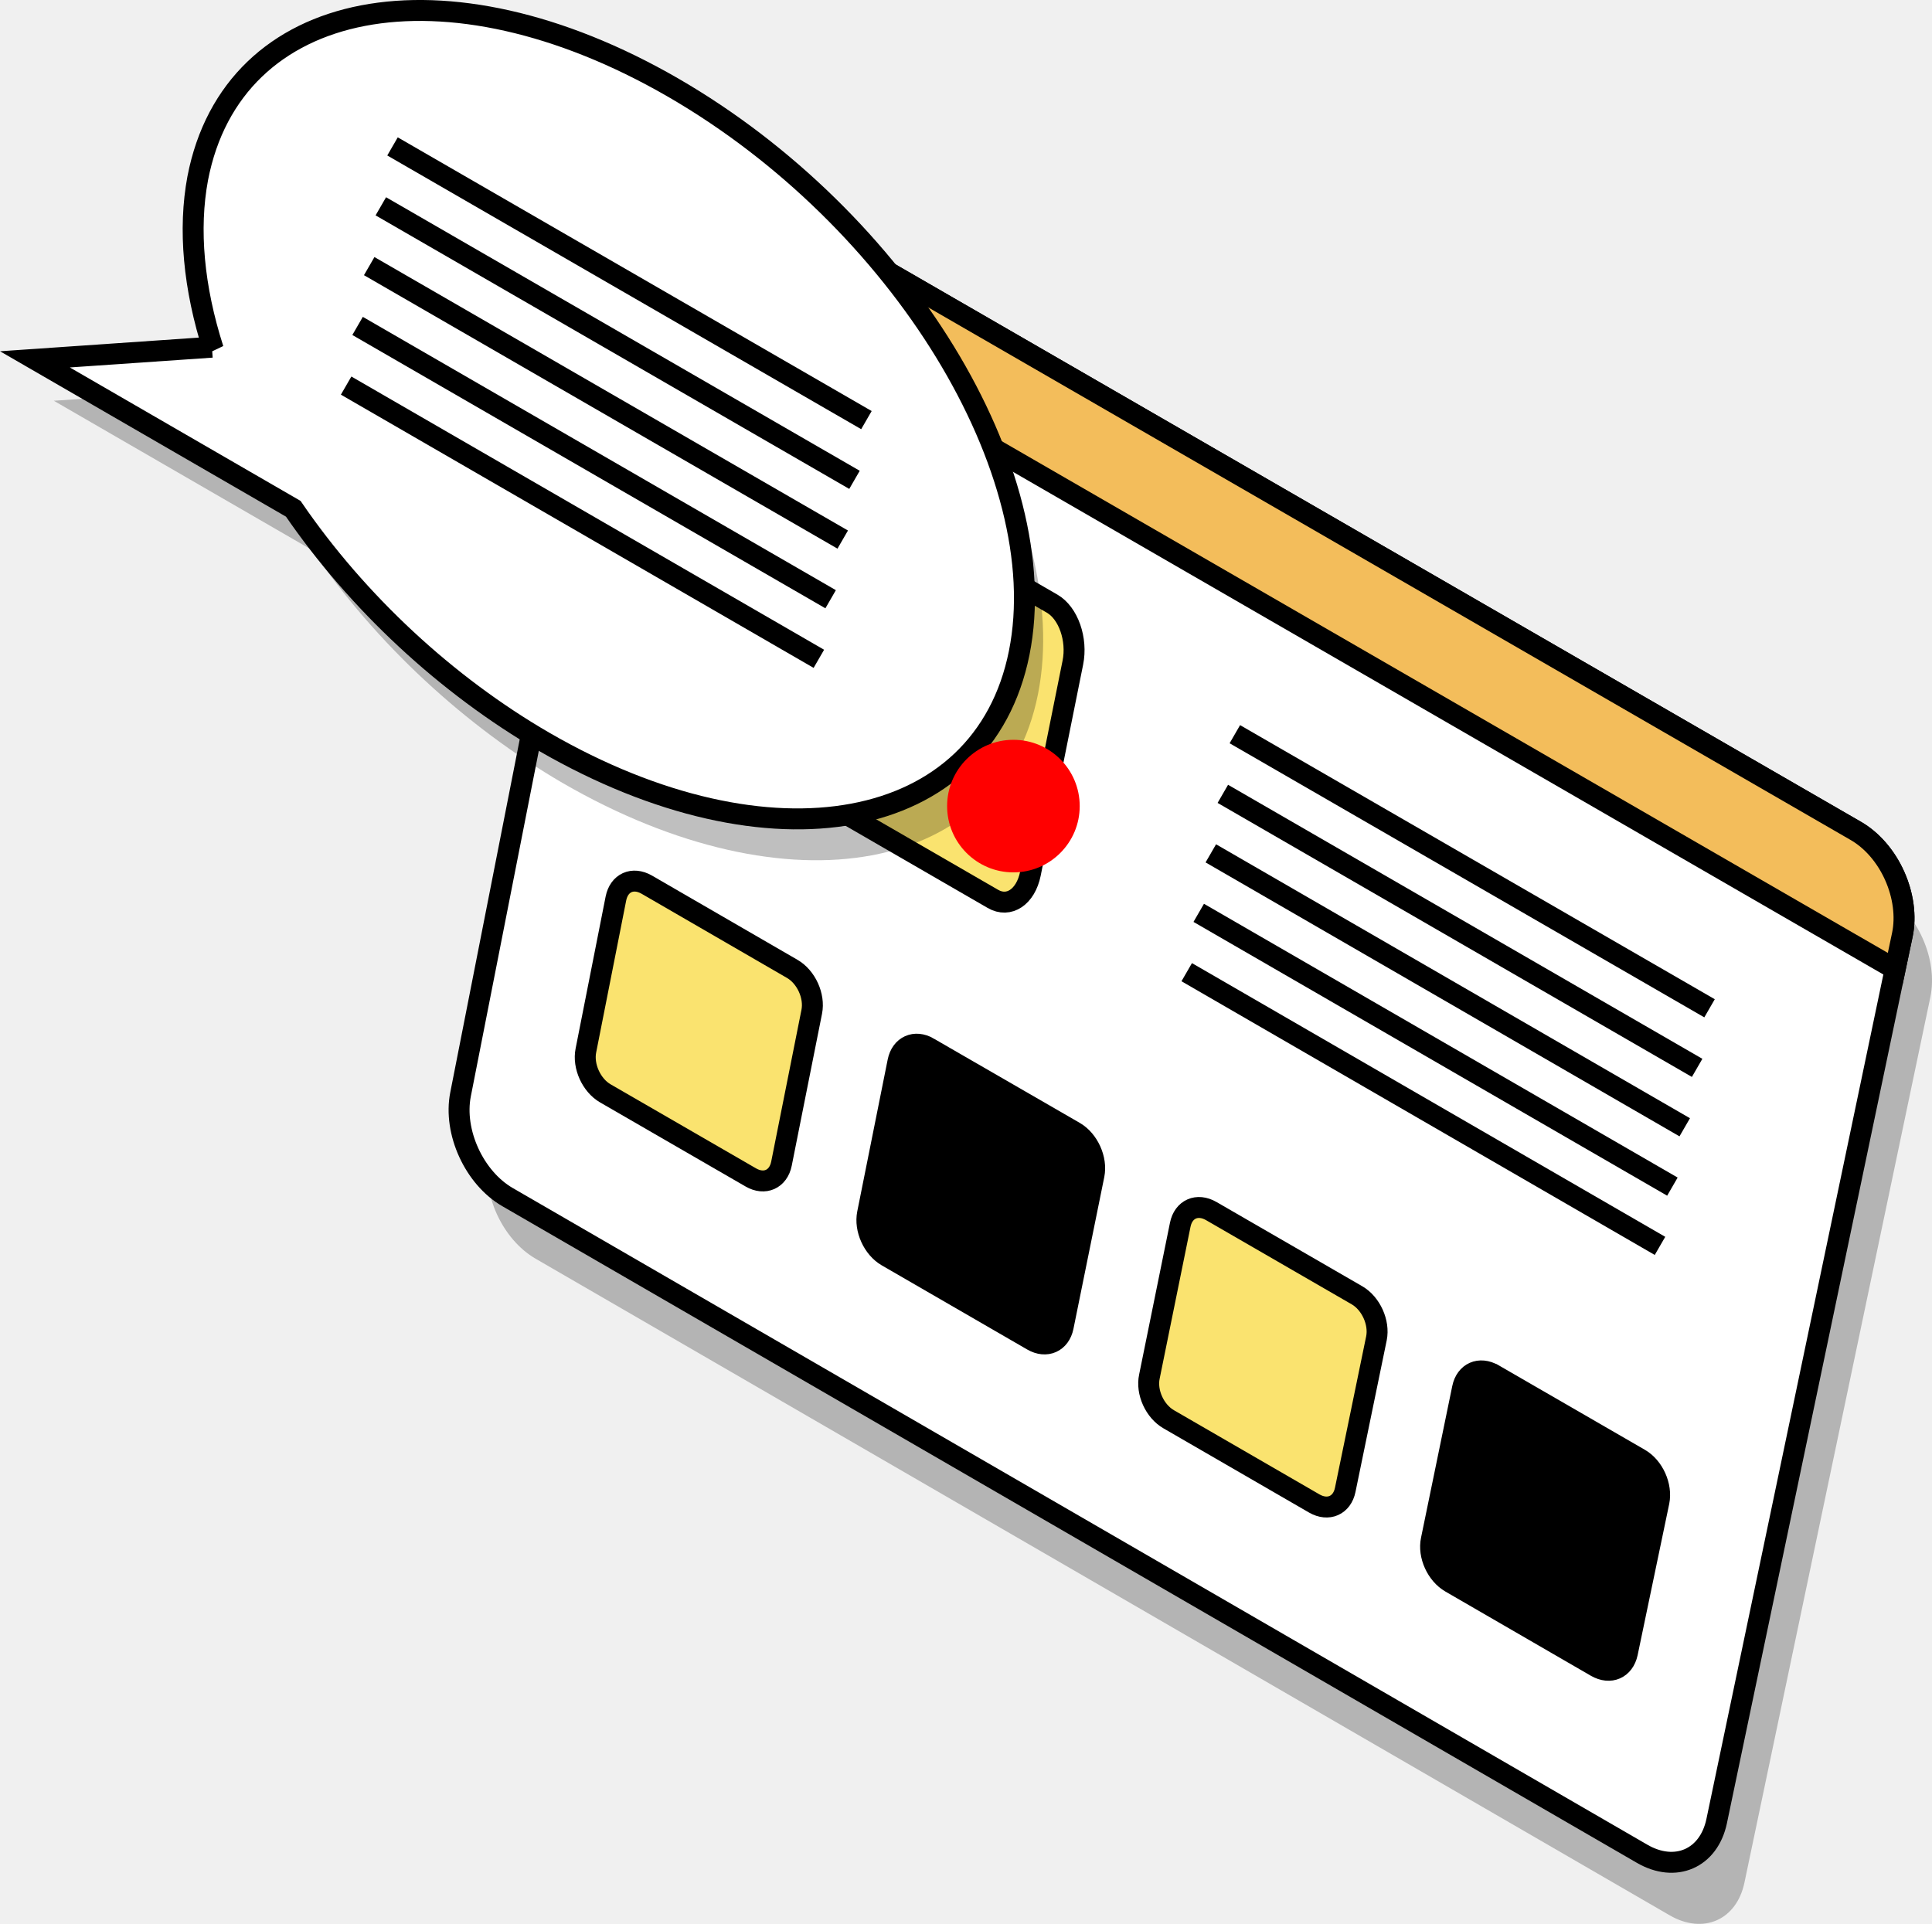
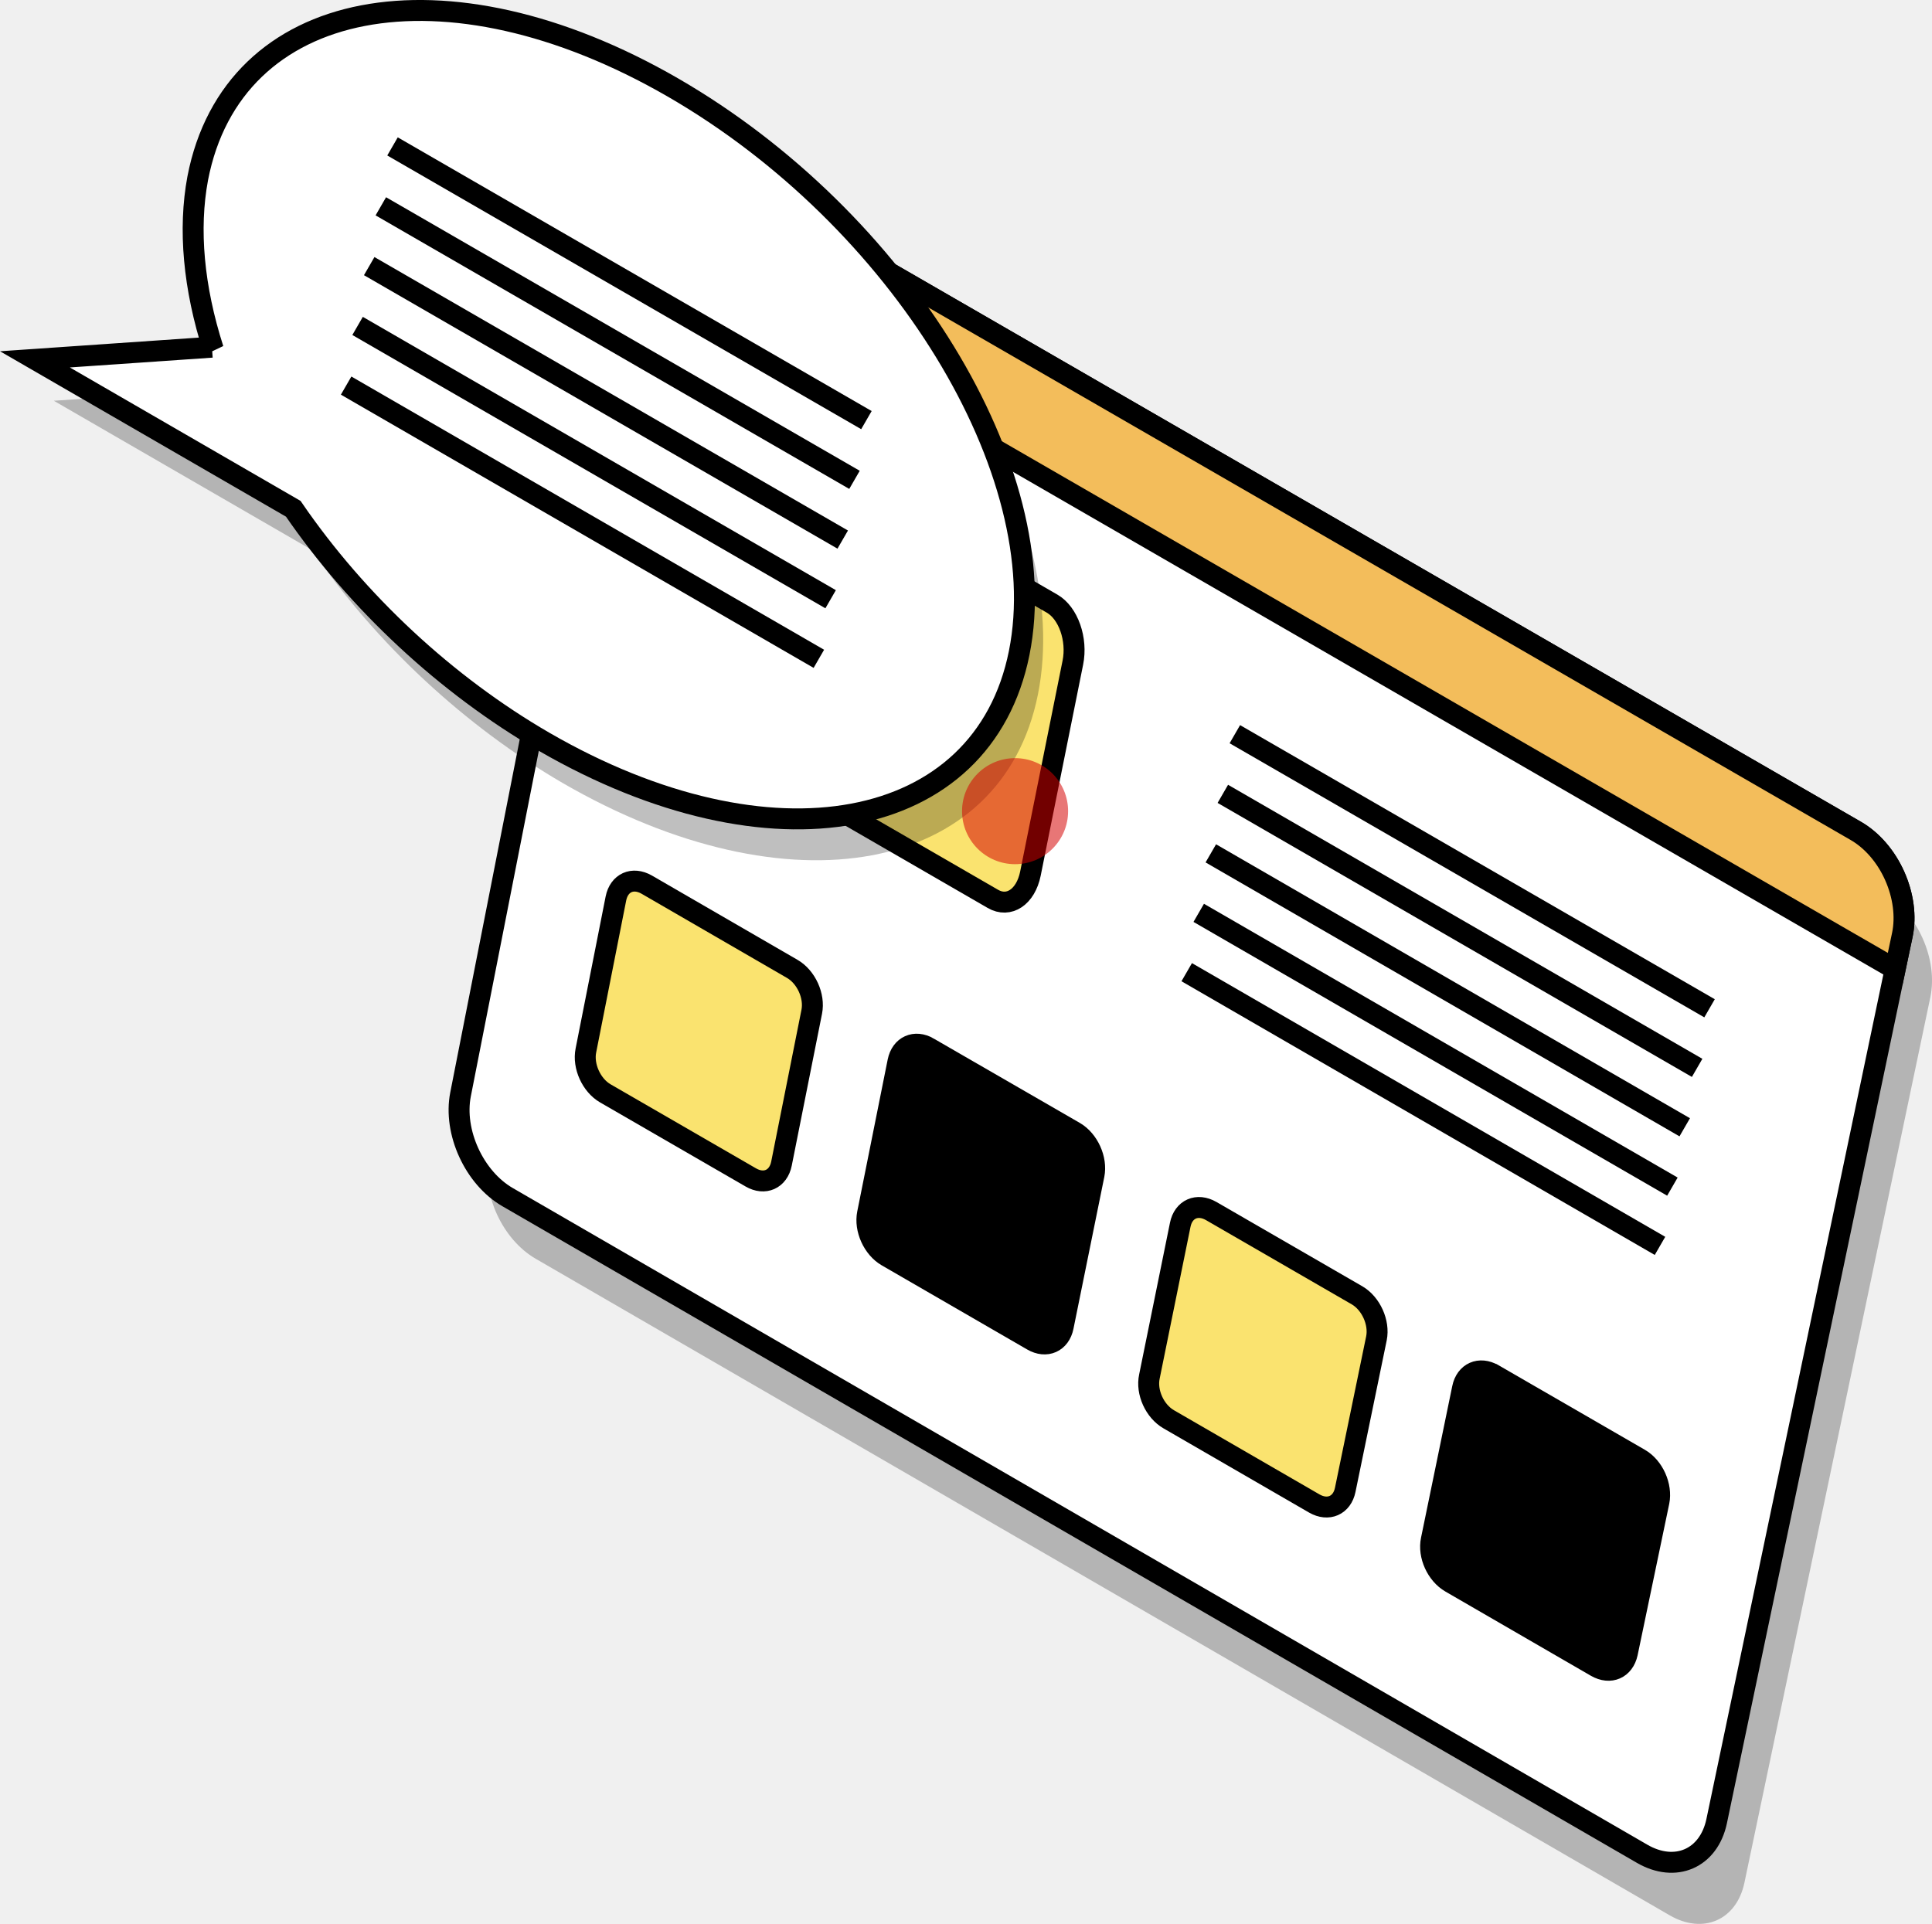
<svg xmlns="http://www.w3.org/2000/svg" width="24.448mm" height="24.349mm" viewBox="0 0 24.448 24.349" version="1.1" id="svg1">
  <defs id="defs1" />
  <path id="path1037" style="fill:#000000;fill-opacity:0.25;stroke:none;stroke-width:0.265;stroke-linecap:round;stroke-dasharray:none" d="m 9.347,2.937 14.491,8.368 c 0.425,0.246 0.689,0.836 0.589,1.316 l -2.353,11.208 c -0.1,0.472 -0.522,0.656 -0.944,0.412 L 6.779,15.931 C 6.357,15.687 6.09,15.105 6.185,14.631 L 8.403,3.366 C 8.498,2.884 8.92,2.691 9.347,2.937 Z" />
  <path id="path1038" style="fill:#ffffff;stroke:#000000;stroke-width:0.265;stroke-linecap:round;stroke-dasharray:none" d="m 8.988,2.145 14.493,8.369 c 0.427,0.246 0.692,0.836 0.592,1.317 l -2.35,11.218 c -0.1,0.473 -0.522,0.657 -0.944,0.412 L 6.423,15.151 C 6.001,14.907 5.734,14.325 5.828,13.85 L 8.046,2.575 C 8.141,2.092 8.563,1.9 8.988,2.145 Z" />
  <path id="path1039" style="fill:#f3bd5b;fill-opacity:1;stroke:#000000;stroke-width:0.265;stroke-linecap:round;stroke-dasharray:none" d="M 8.988,2.145 C 8.783,2.027 8.568,2.006 8.393,2.087 8.216,2.168 8.091,2.343 8.046,2.575 l -0.087,0.437 16.022,9.254 0.092,-0.435 c 0.048,-0.231 0.013,-0.499 -0.097,-0.746 -0.11,-0.247 -0.287,-0.452 -0.495,-0.571 z" />
  <path id="path1040" style="fill:#fae36f;fill-opacity:1;stroke:#000000;stroke-width:0.265;stroke-linecap:round;stroke-dasharray:none" d="m 9.39,5.373 3.924,2.267 c 0.205,0.118 0.322,0.452 0.262,0.747 l -0.537,2.671 c -0.06,0.294 -0.272,0.436 -0.475,0.318 L 8.651,9.114 C 8.446,8.997 8.328,8.664 8.386,8.37 L 8.915,5.694 C 8.975,5.398 9.188,5.255 9.39,5.373 Z" />
  <path id="path1041" style="fill:#fae36f;stroke:#000000;stroke-width:0.265;stroke-linecap:round;stroke-dasharray:none" d="m 8.184,11.196 1.841,1.066 c 0.177,0.102 0.287,0.344 0.247,0.543 L 9.889,14.727 C 9.849,14.926 9.675,15.003 9.5,14.901 L 7.659,13.837 C 7.484,13.735 7.374,13.494 7.414,13.295 l 0.38,-1.924 c 0.04,-0.199 0.212,-0.277 0.39,-0.175 z" />
  <path id="path1042" style="stroke:#000000;stroke-width:0.265;stroke-linecap:round;stroke-dasharray:none" d="m 11.753,13.261 1.846,1.066 c 0.175,0.102 0.285,0.344 0.245,0.543 l -0.39,1.921 c -0.04,0.198 -0.215,0.275 -0.39,0.173 l -1.841,-1.065 c -0.175,-0.102 -0.285,-0.343 -0.245,-0.542 l 0.385,-1.922 c 0.04,-0.199 0.215,-0.277 0.39,-0.175 z" />
  <path id="path1043" style="fill:#fae36f;stroke:#000000;stroke-width:0.265;stroke-linecap:round;stroke-dasharray:none" d="m 15.327,15.327 1.846,1.067 c 0.175,0.102 0.285,0.344 0.245,0.543 l -0.395,1.918 c -0.04,0.198 -0.215,0.275 -0.392,0.173 l -1.841,-1.065 C 14.612,17.861 14.502,17.619 14.545,17.421 l 0.39,-1.92 c 0.04,-0.199 0.215,-0.276 0.392,-0.174 z" />
  <path id="path1044" style="stroke:#000000;stroke-width:0.265;stroke-linecap:round;stroke-dasharray:none" d="m 18.9,17.395 1.848,1.068 c 0.177,0.102 0.285,0.344 0.245,0.543 l -0.4,1.916 c -0.043,0.198 -0.217,0.274 -0.395,0.172 l -1.841,-1.066 c -0.177,-0.102 -0.287,-0.343 -0.245,-0.541 l 0.395,-1.918 c 0.04,-0.199 0.217,-0.276 0.392,-0.174 z" />
  <path style="fill:none;stroke:#000000;stroke-width:0.265;stroke-linecap:butt;stroke-linejoin:miter;stroke-dasharray:none;stroke-opacity:1" d="m 15.626,9.292 6.007,3.469" id="path1045" />
  <path style="fill:none;stroke:#000000;stroke-width:0.265;stroke-linecap:butt;stroke-linejoin:miter;stroke-dasharray:none;stroke-opacity:1" d="m 15.474,10.047 6.002,3.468" id="path1046" />
  <path style="fill:none;stroke:#000000;stroke-width:0.265;stroke-linecap:butt;stroke-linejoin:miter;stroke-dasharray:none;stroke-opacity:1" d="m 15.322,10.8 5.997,3.467" id="path1047" />
  <path style="fill:none;stroke:#000000;stroke-width:0.265;stroke-linecap:butt;stroke-linejoin:miter;stroke-dasharray:none;stroke-opacity:1" d="m 15.169,11.553 5.994,3.465" id="path1048" />
  <path style="fill:none;stroke:#000000;stroke-width:0.265;stroke-linecap:butt;stroke-linejoin:miter;stroke-dasharray:none;stroke-opacity:1" d="m 15.017,12.304 5.989,3.464" id="path1049" />
  <path id="path1050" style="fill:#000000;fill-opacity:0.25;stroke:none;stroke-width:0.265;stroke-linecap:round;stroke-dasharray:none" d="M 8.753,1.635 C 5.876,-0.027 3.184,0.491 2.741,2.783 2.622,3.426 2.689,4.166 2.939,4.945 L 2.921,4.919 0.681,5.072 3.95,6.962 c 0.809,1.184 1.936,2.23 3.172,2.949 2.862,1.655 5.555,1.157 6.012,-1.121 C 13.593,6.504 11.633,3.297 8.753,1.635 Z" />
  <path id="path1051" style="fill:#ffffff;stroke:#000000;stroke-width:0.265;stroke-linecap:round;stroke-dasharray:none" d="M 8.513,1.106 C 5.634,-0.556 2.944,-0.037 2.502,2.257 2.382,2.9 2.449,3.64 2.699,4.42 l -0.017,-0.026 -2.24,0.154 3.269,1.891 c 0.812,1.185 1.936,2.231 3.174,2.949 2.862,1.655 5.555,1.156 6.012,-1.124 C 13.356,5.977 11.393,2.769 8.513,1.106 Z" />
  <path style="fill:none;stroke:#000000;stroke-width:0.265;stroke-linecap:butt;stroke-linejoin:miter;stroke-dasharray:none;stroke-opacity:1" d="m 4.967,1.853 5.997,3.464" id="path1052" />
  <path style="fill:none;stroke:#000000;stroke-width:0.265;stroke-linecap:butt;stroke-linejoin:miter;stroke-dasharray:none;stroke-opacity:1" d="m 4.819,2.611 5.994,3.462" id="path1053" />
  <path style="fill:none;stroke:#000000;stroke-width:0.265;stroke-linecap:butt;stroke-linejoin:miter;stroke-dasharray:none;stroke-opacity:1" d="m 4.672,3.368 5.992,3.461" id="path1054" />
  <path style="fill:none;stroke:#000000;stroke-width:0.265;stroke-linecap:butt;stroke-linejoin:miter;stroke-dasharray:none;stroke-opacity:1" d="M 4.525,4.125 10.511,7.584" id="path1055" />
  <path style="fill:none;stroke:#000000;stroke-width:0.265;stroke-linecap:butt;stroke-linejoin:miter;stroke-dasharray:none;stroke-opacity:1" d="m 4.38,4.88 5.982,3.458" id="path1056" />
-   <path id="attach-point" style="fill:#ff0000;stroke-width:0.529;stroke-linecap:round;stroke-miterlimit:4.1" d="m 13.663,10.202 a 0.839,0.839 0 0 1 -0.839,0.839 0.839,0.839 0 0 1 -0.839,-0.839 0.839,0.839 0 0 1 0.839,-0.839 0.839,0.839 0 0 1 0.839,0.839 z" />
+   <circle style="fill:#d40000;fill-opacity:0.539;stroke:none;stroke-width:0.397;stroke-linecap:round;stroke-linejoin:round;stroke-miterlimit:4.1" id="attach-point" cx="12.845" cy="10.266" r="0.671" />
</svg>
